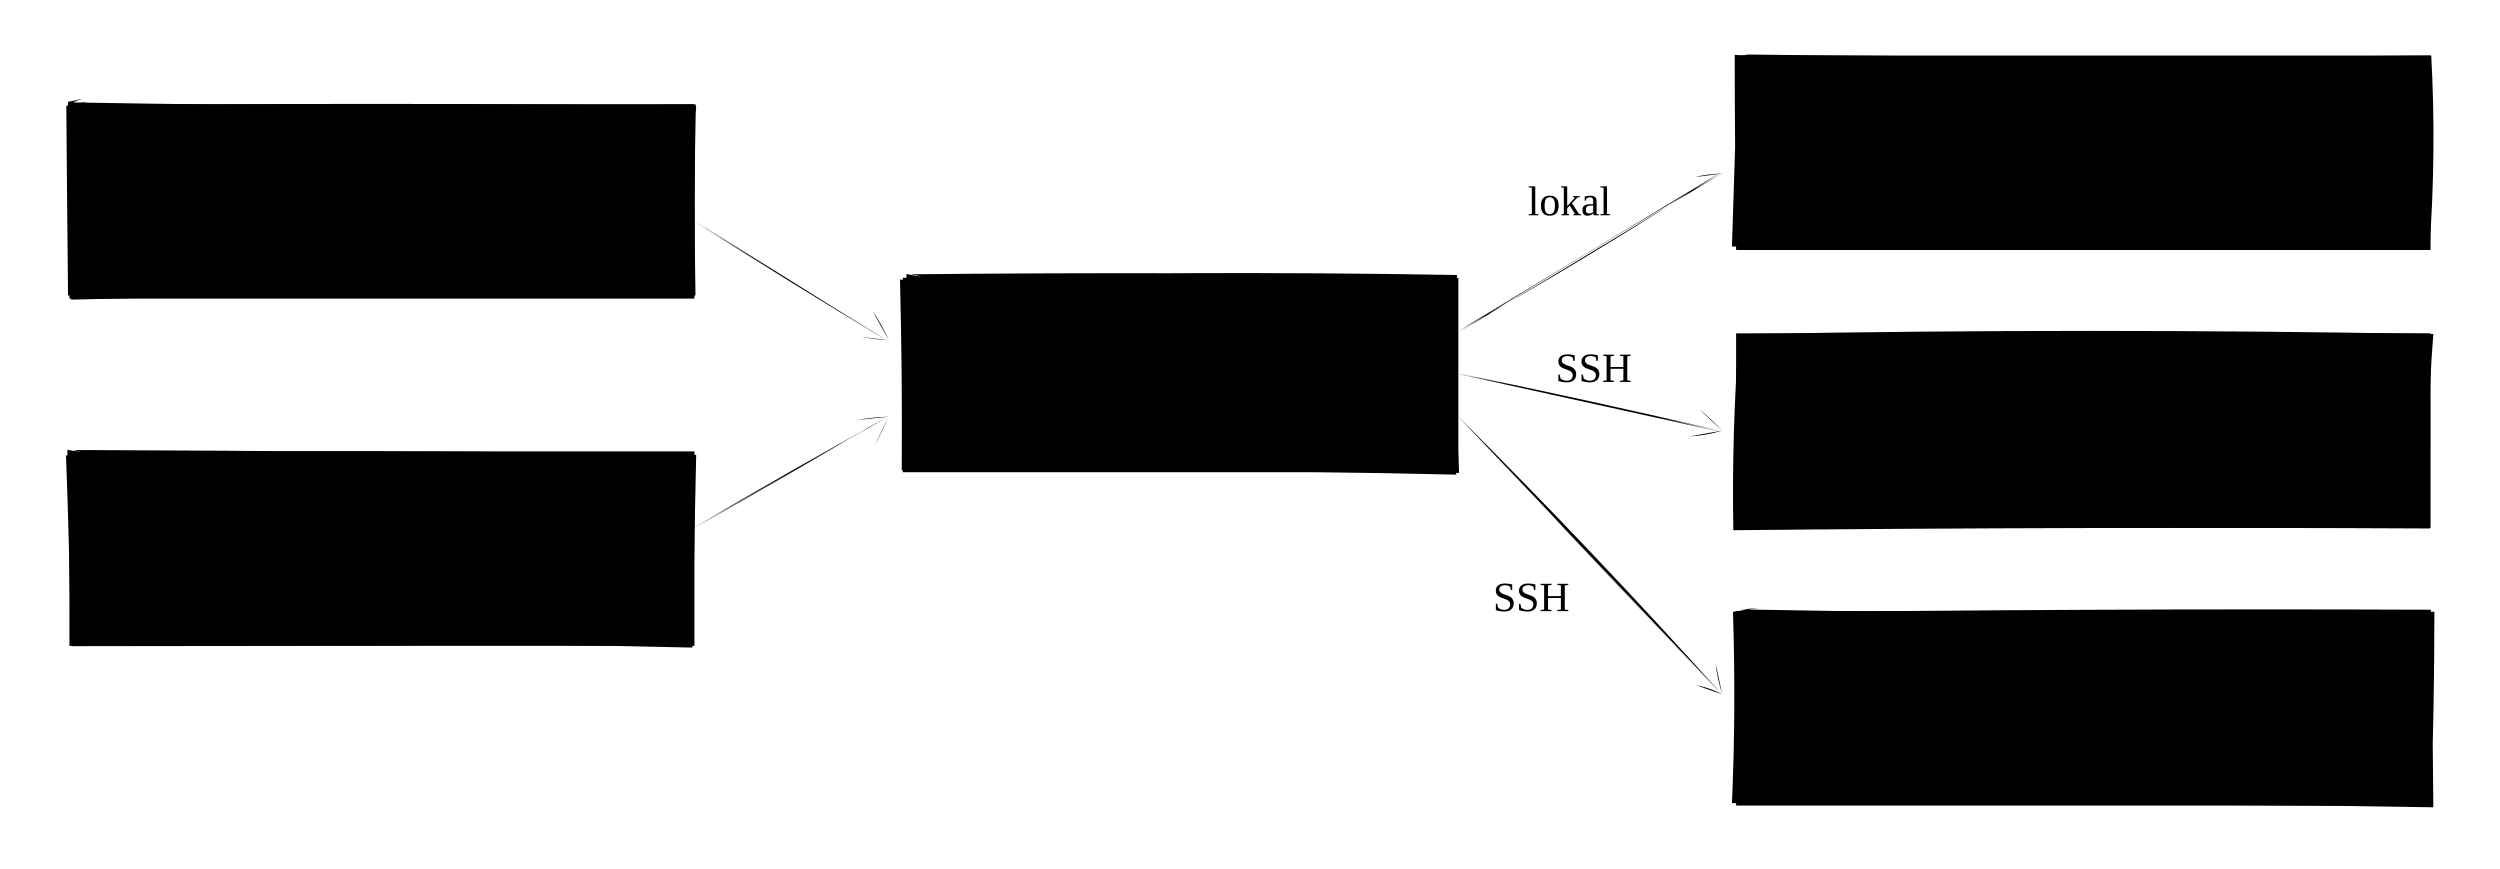
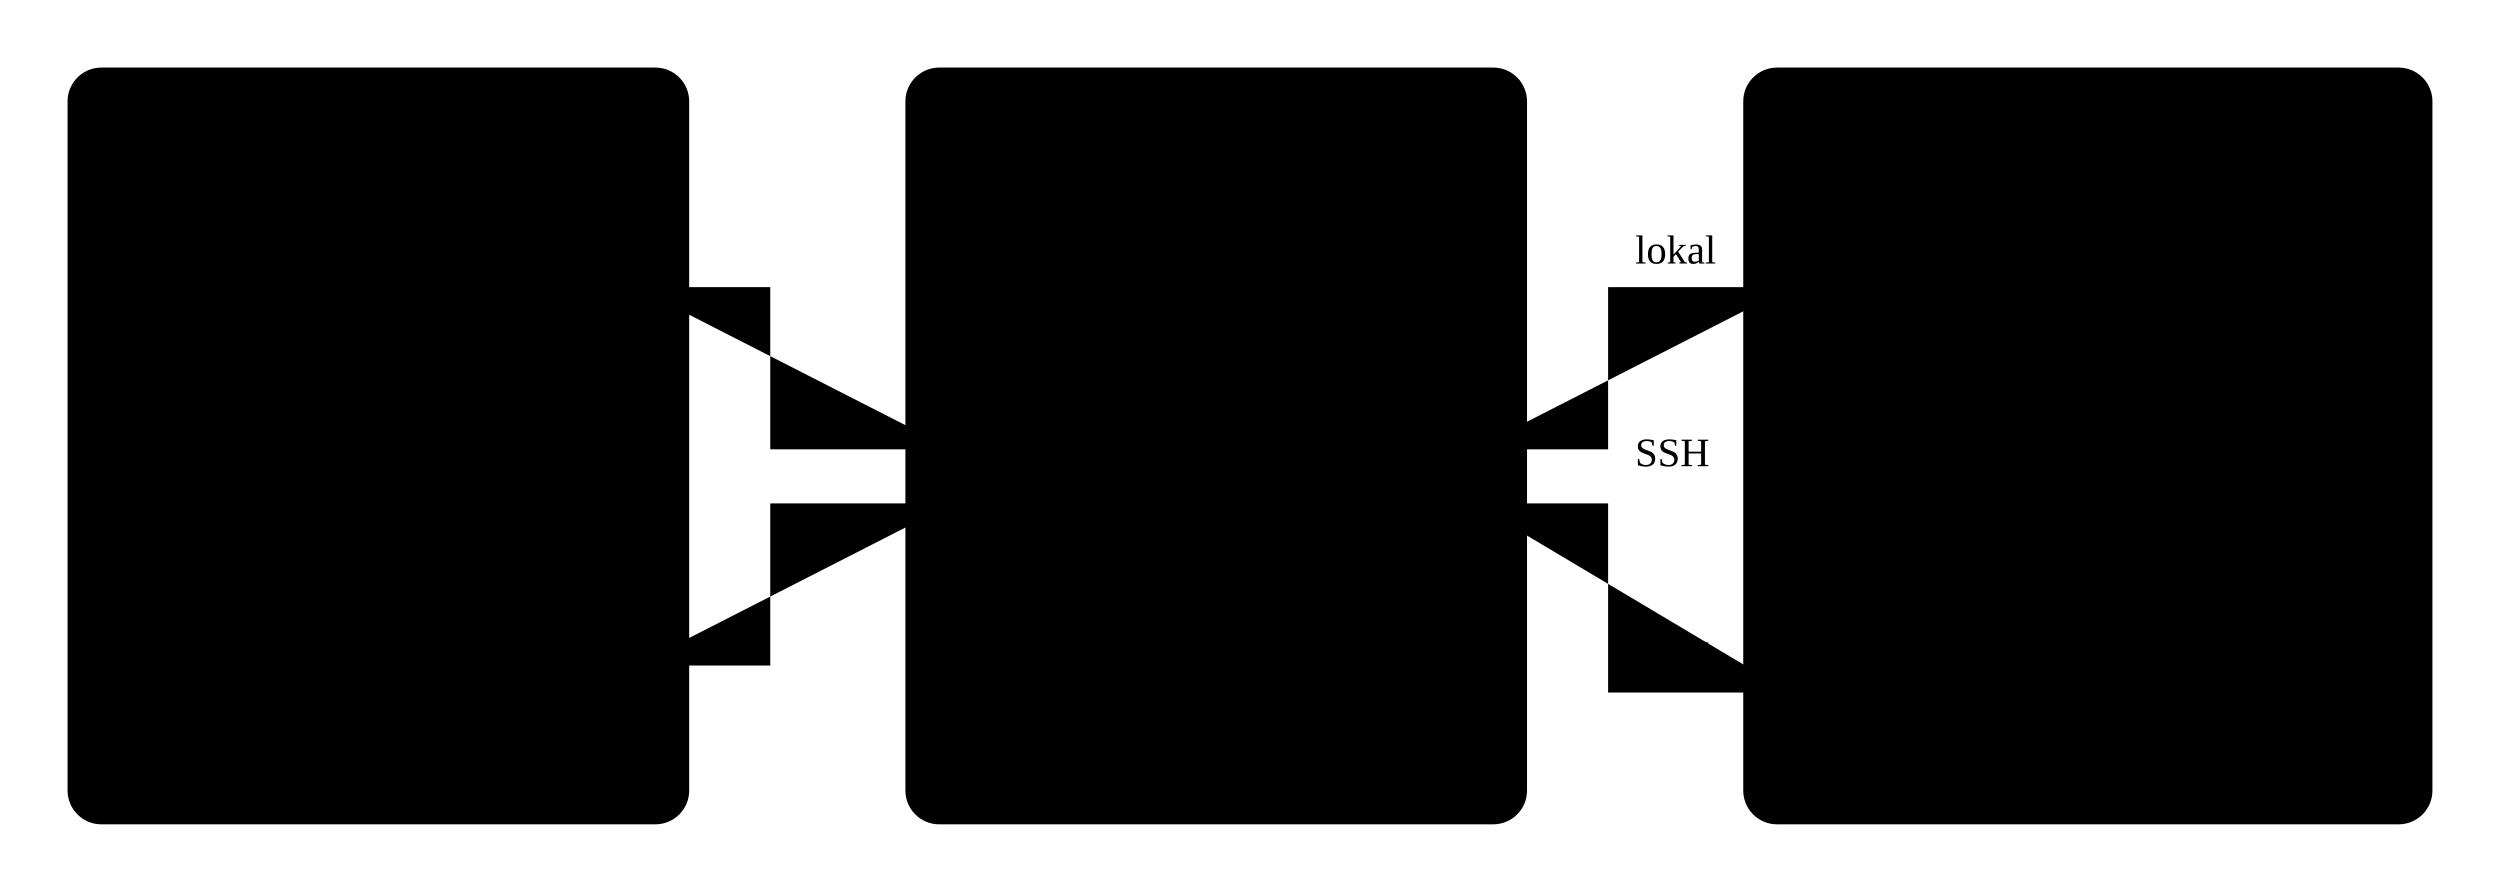
- <svg xmlns="http://www.w3.org/2000/svg" viewBox="0 0 720 250" role="img" aria-labelledby="p2c2-deploy-de-title p2c2-deploy-de-desc">
-   <rect class="fig-paper" x="20" y="30" width="180" height="56" />
-   <path class="fig-line" d="M 21.2 30.5 Q 110.9 29.3 200.5 30.6 Q 198.5 58 199.1 85.7 Q 110 84.3 19.6 85.1 Q 19.3 58 19.1 30.5 Q 22.1 29.5 24.7 29.4 M 21 29.5 Q 110.4 31.1 200.4 30.1 Q 199.8 57.7 200.3 85.1 Q 110.8 83.8 20.5 86.3 Q 18.7 57.7 19.6 29.3 Q 21.7 29 23.7 28.4" />
-   <text class="fig-text" x="34" y="54">Inventar</text>
-   <text class="fig-code" x="34" y="74">inventory.yml</text>
-   <rect class="fig-paper" x="20" y="130" width="180" height="56" />
-   <path class="fig-line" d="M 21.1 129.6 Q 109.5 129.9 199.3 131.3 Q 198.9 157.8 199.5 185.2 Q 109.9 186.1 20.8 186.1 Q 20 157.8 19.4 129.5 Q 23.1 130.3 26.4 130.9 M 20.6 130.5 Q 111.1 129.2 200.5 131 Q 199.9 158.1 199.4 186.5 Q 109.9 184.4 20.3 185.9 Q 20.1 159.1 19 131.2 Q 21.1 130.9 23.7 130.6" />
-   <text class="fig-text" x="34" y="154">OneDeploy</text>
-   <text class="fig-sub" x="34" y="174">Playbooks</text>
-   <path class="fig-hatch" d="M 267.1 94.4 L 274.1 86.3 M 266.3 100.3 L 280.3 87.7 M 266.7 107.7 L 287.6 86.3 M 266.4 114.6 L 295.4 87 M 267.3 122.4 L 301.7 86.7 M 267.2 129.8 L 309.6 86.7 M 267.2 135.2 L 315.8 87.4 M 266.2 143.5 L 322.7 87.8 M 273.6 143.4 L 329.8 87.2 M 280.9 143.8 L 336.6 87.7 M 287.8 143.2 L 344 86.8 M 294.9 142.4 L 351.2 86.6 M 302.7 143.4 L 357.5 86.5 M 308.6 142.3 L 365.5 86.3 M 315.6 143.1 L 371.5 87.1 M 323.1 142.6 L 379.5 87 M 330.2 142.3 L 385.6 87.3 M 337.6 143 L 393.6 86.9 M 344.2 143.6 L 399.6 86.9 M 350.8 143.5 L 406.9 87.3 M 357.3 142.2 L 413.9 87.2 M 365.3 142.3 L 420.5 86.3 M 372.8 143.6 L 427.4 88.6 M 378.4 142.5 L 427.2 94.7 M 386.5 143.6 L 426.8 101.8 M 392.6 143.5 L 427.3 108.2 M 399.6 142.6 L 427.6 116.2 M 406.6 142.8 L 426.5 123.3 M 414.1 142.9 L 426.5 130.5 M 420.3 143.7 L 426.7 136.8" />
-   <rect class="fig-paper" x="260" y="80" width="160" height="56" />
-   <path class="fig-line fig-line-strong" d="M 262.2 79 Q 341.2 78.2 418.8 79.4 Q 417.8 107.7 419.4 136.7 Q 340.3 134.9 260 135.6 Q 259.8 107.8 261.1 78.9 Q 263.6 79.5 265.4 79.6 M 260.9 79.9 Q 339.7 77.8 419.6 79.2 Q 418.9 108.2 420.2 136.2 Q 340.1 133.7 259.7 135.4 Q 259.9 108.2 259.2 80.5 Q 263.1 81 265.1 81.3" />
-   <text class="fig-text" x="274" y="104">Ansible</text>
-   <text class="fig-sub" x="274" y="124">auf dem Front-end</text>
-   <path class="fig-arrow" d="M 200 63.8 Q 228.2 81.8 256.2 98.5 M 200 63.5 Q 227.1 80.7 255.7 98.3" />
-   <path class="fig-arrow" d="M 256 98 Q 252.3 97.8 247.9 97 M 256 98 Q 254 93.5 251.2 89.4" />
-   <path class="fig-arrow" d="M 199.6 152.3 Q 227 136.8 256.2 119.6 M 199.9 151.9 Q 227.6 135.5 256 119.9" />
-   <path class="fig-arrow" d="M 256 120 Q 253.9 123.9 251.9 128.5 M 256 120 Q 251.7 120.1 246.5 121" />
-   <rect class="fig-paper" x="500" y="16" width="200" height="56" />
-   <path class="fig-line" d="M 503.2 15.7 Q 602.1 17 700.2 16 Q 701.7 43.5 699.7 71.2 Q 599.7 72.1 498.8 71 Q 499.6 43.8 500.7 16 Q 502.6 15.9 504.4 15.7 M 502.5 15.7 Q 601 16.9 698.9 16 Q 700.8 43.8 699.6 71.9 Q 599.8 70.1 500.1 70.9 Q 499.6 44.1 499.6 15.8 Q 503.6 16.2 507.1 16.3" />
-   <text class="fig-text" x="514" y="40">Front-end</text>
-   <text class="fig-sub" x="514" y="60">oned, Scheduler, FireEdge</text>
-   <rect class="fig-paper" x="500" y="96" width="200" height="56" />
-   <path class="fig-line" d="M 502.8 96.4 Q 601.5 96.6 699.5 96.7 Q 700.3 123.7 699.4 151.4 Q 600.4 149.3 500.2 150.7 Q 502 124.2 501.1 97.1 Q 504.2 97.2 506.9 97.3 M 503.7 96.2 Q 601.8 94.4 700.8 96.2 Q 698.6 124 699.8 152.2 Q 599.7 151.7 499.2 152.7 Q 498.7 125.3 500.8 96.6 Q 504.8 96.6 508.2 96.3" />
-   <text class="fig-text" x="514" y="120">Knoten 1</text>
-   <text class="fig-sub" x="514" y="140">KVM, libvirt</text>
-   <rect class="fig-paper" x="500" y="176" width="200" height="56" />
-   <path class="fig-line" d="M 501 176.5 Q 600.8 175.2 700.1 175.6 Q 700.6 203.4 700.8 232.5 Q 600.1 230.8 500.8 231.8 Q 499.8 204.4 499.5 176.7 Q 502.2 176.5 506 176.5 M 501.2 175.5 Q 600.6 177.4 701.1 176.2 Q 701.1 204.1 700.1 232.3 Q 599.2 231.4 498.8 231.3 Q 500 204 499.1 176.2 Q 503.4 175.5 506.7 175.1" />
-   <text class="fig-text" x="514" y="200">Knoten 2</text>
-   <text class="fig-sub" x="514" y="220">KVM, libvirt</text>
-   <path class="fig-arrow" d="M 419.7 95.5 Q 458.4 73.8 495.8 49.5 M 420.2 95.7 Q 457.8 72.1 496.5 49.6" />
-   <path class="fig-arrow" d="M 496 50 Q 494 53.3 491.5 57.6 M 496 50 Q 491.6 50.1 488.1 51" />
-   <path class="fig-arrow" d="M 419.4 107.6 Q 458.5 115.5 495.6 124.4 M 419.9 107.5 Q 458.4 115.4 496 124.2" />
-   <path class="fig-arrow" d="M 496 124 Q 491.6 125.4 486.6 125.7 M 496 124 Q 492.8 120.6 489.2 117.7" />
-   <path class="fig-arrow" d="M 419.7 119.7 Q 458.9 158.7 496.1 200.2 M 420 119.7 Q 458.1 160.4 495.5 200" />
-   <path class="fig-arrow" d="M 496 200 Q 492.6 198.1 488.4 197.3 M 496 200 Q 494.5 195.1 494.1 191.1" />
-   <text class="fig-code" x="440" y="62">lokal</text>
-   <text class="fig-code" x="448" y="110">SSH</text>
-   <text class="fig-code" x="430" y="176">SSH</text>
+ <svg xmlns="http://www.w3.org/2000/svg" viewBox="0 0 740 264" role="img" aria-labelledby="p2c2-deploy-de-title p2c2-deploy-de-desc">
+   <defs>
+     <marker id="p2c2-deploy-de-head" viewBox="0 0 10 10" refX="9" refY="5" markerWidth="8" markerHeight="8" orient="auto-start-reverse">
+       <path class="d-head" d="M 0 1 L 9 5 L 0 9 z" />
+     </marker>
+   </defs>
+   <rect class="d-band d-band-1" x="20" y="20" width="184" height="224" rx="10" />
+   <text class="d-label" x="36" y="44" text-anchor="start">Eingaben</text>
+   <rect class="d-tile" x="36" y="60" width="152" height="50" rx="6" />
+   <text class="d-title" x="112" y="82" text-anchor="middle">Inventar</text>
+   <text class="d-code" x="112" y="98" text-anchor="middle">inventory.yml</text>
+   <rect class="d-tile" x="36" y="172" width="152" height="50" rx="6" />
+   <text class="d-title" x="112" y="194" text-anchor="middle">OneDeploy</text>
+   <text class="d-sub" x="112" y="210" text-anchor="middle">Playbooks, Rollen</text>
+   <rect class="d-band d-band-2" x="268" y="20" width="184" height="224" rx="10" />
+   <text class="d-label" x="284" y="44" text-anchor="start">Steuerung</text>
+   <rect class="d-tile d-tile-accent" x="284" y="116" width="152" height="50" rx="6" />
+   <text class="d-title" x="360" y="138" text-anchor="middle">Ansible</text>
+   <text class="d-sub" x="360" y="154" text-anchor="middle">auf dem Front-end</text>
+   <rect class="d-band d-band-1" x="516" y="20" width="204" height="224" rx="10" />
+   <text class="d-label" x="532" y="44" text-anchor="start">Ziele</text>
+   <rect class="d-tile" x="532" y="60" width="172" height="50" rx="6" />
+   <text class="d-title" x="618" y="82" text-anchor="middle">Front-end</text>
+   <text class="d-sub" x="618" y="98" text-anchor="middle">oned, Scheduler, FireEdge</text>
+   <rect class="d-tile" x="532" y="120" width="172" height="50" rx="6" />
+   <text class="d-title" x="618" y="142" text-anchor="middle">Knoten 1</text>
+   <text class="d-sub" x="618" y="158" text-anchor="middle">KVM, libvirt</text>
+   <rect class="d-tile" x="532" y="180" width="172" height="50" rx="6" />
+   <text class="d-title" x="618" y="202" text-anchor="middle">Knoten 2</text>
+   <text class="d-sub" x="618" y="218" text-anchor="middle">KVM, libvirt</text>
+   <path class="d-arrow" d="M 188 85 L 228 85 L 228 133 L 282 133" marker-end="url(#p2c2-deploy-de-head)" />
+   <path class="d-arrow" d="M 188 197 L 228 197 L 228 149 L 282 149" marker-end="url(#p2c2-deploy-de-head)" />
+   <path class="d-arrow" d="M 436 133 L 476 133 L 476 85 L 530 85" marker-end="url(#p2c2-deploy-de-head)" />
+   <path class="d-arrow" d="M 436 141 L 530 145" marker-end="url(#p2c2-deploy-de-head)" />
+   <path class="d-arrow" d="M 436 149 L 476 149 L 476 205 L 530 205" marker-end="url(#p2c2-deploy-de-head)" />
+   <text class="d-code" x="484" y="78" text-anchor="start">lokal</text>
+   <text class="d-code" x="484" y="138" text-anchor="start">SSH</text>
+   <text class="d-code" x="484" y="198" text-anchor="start">SSH</text>
</svg>
